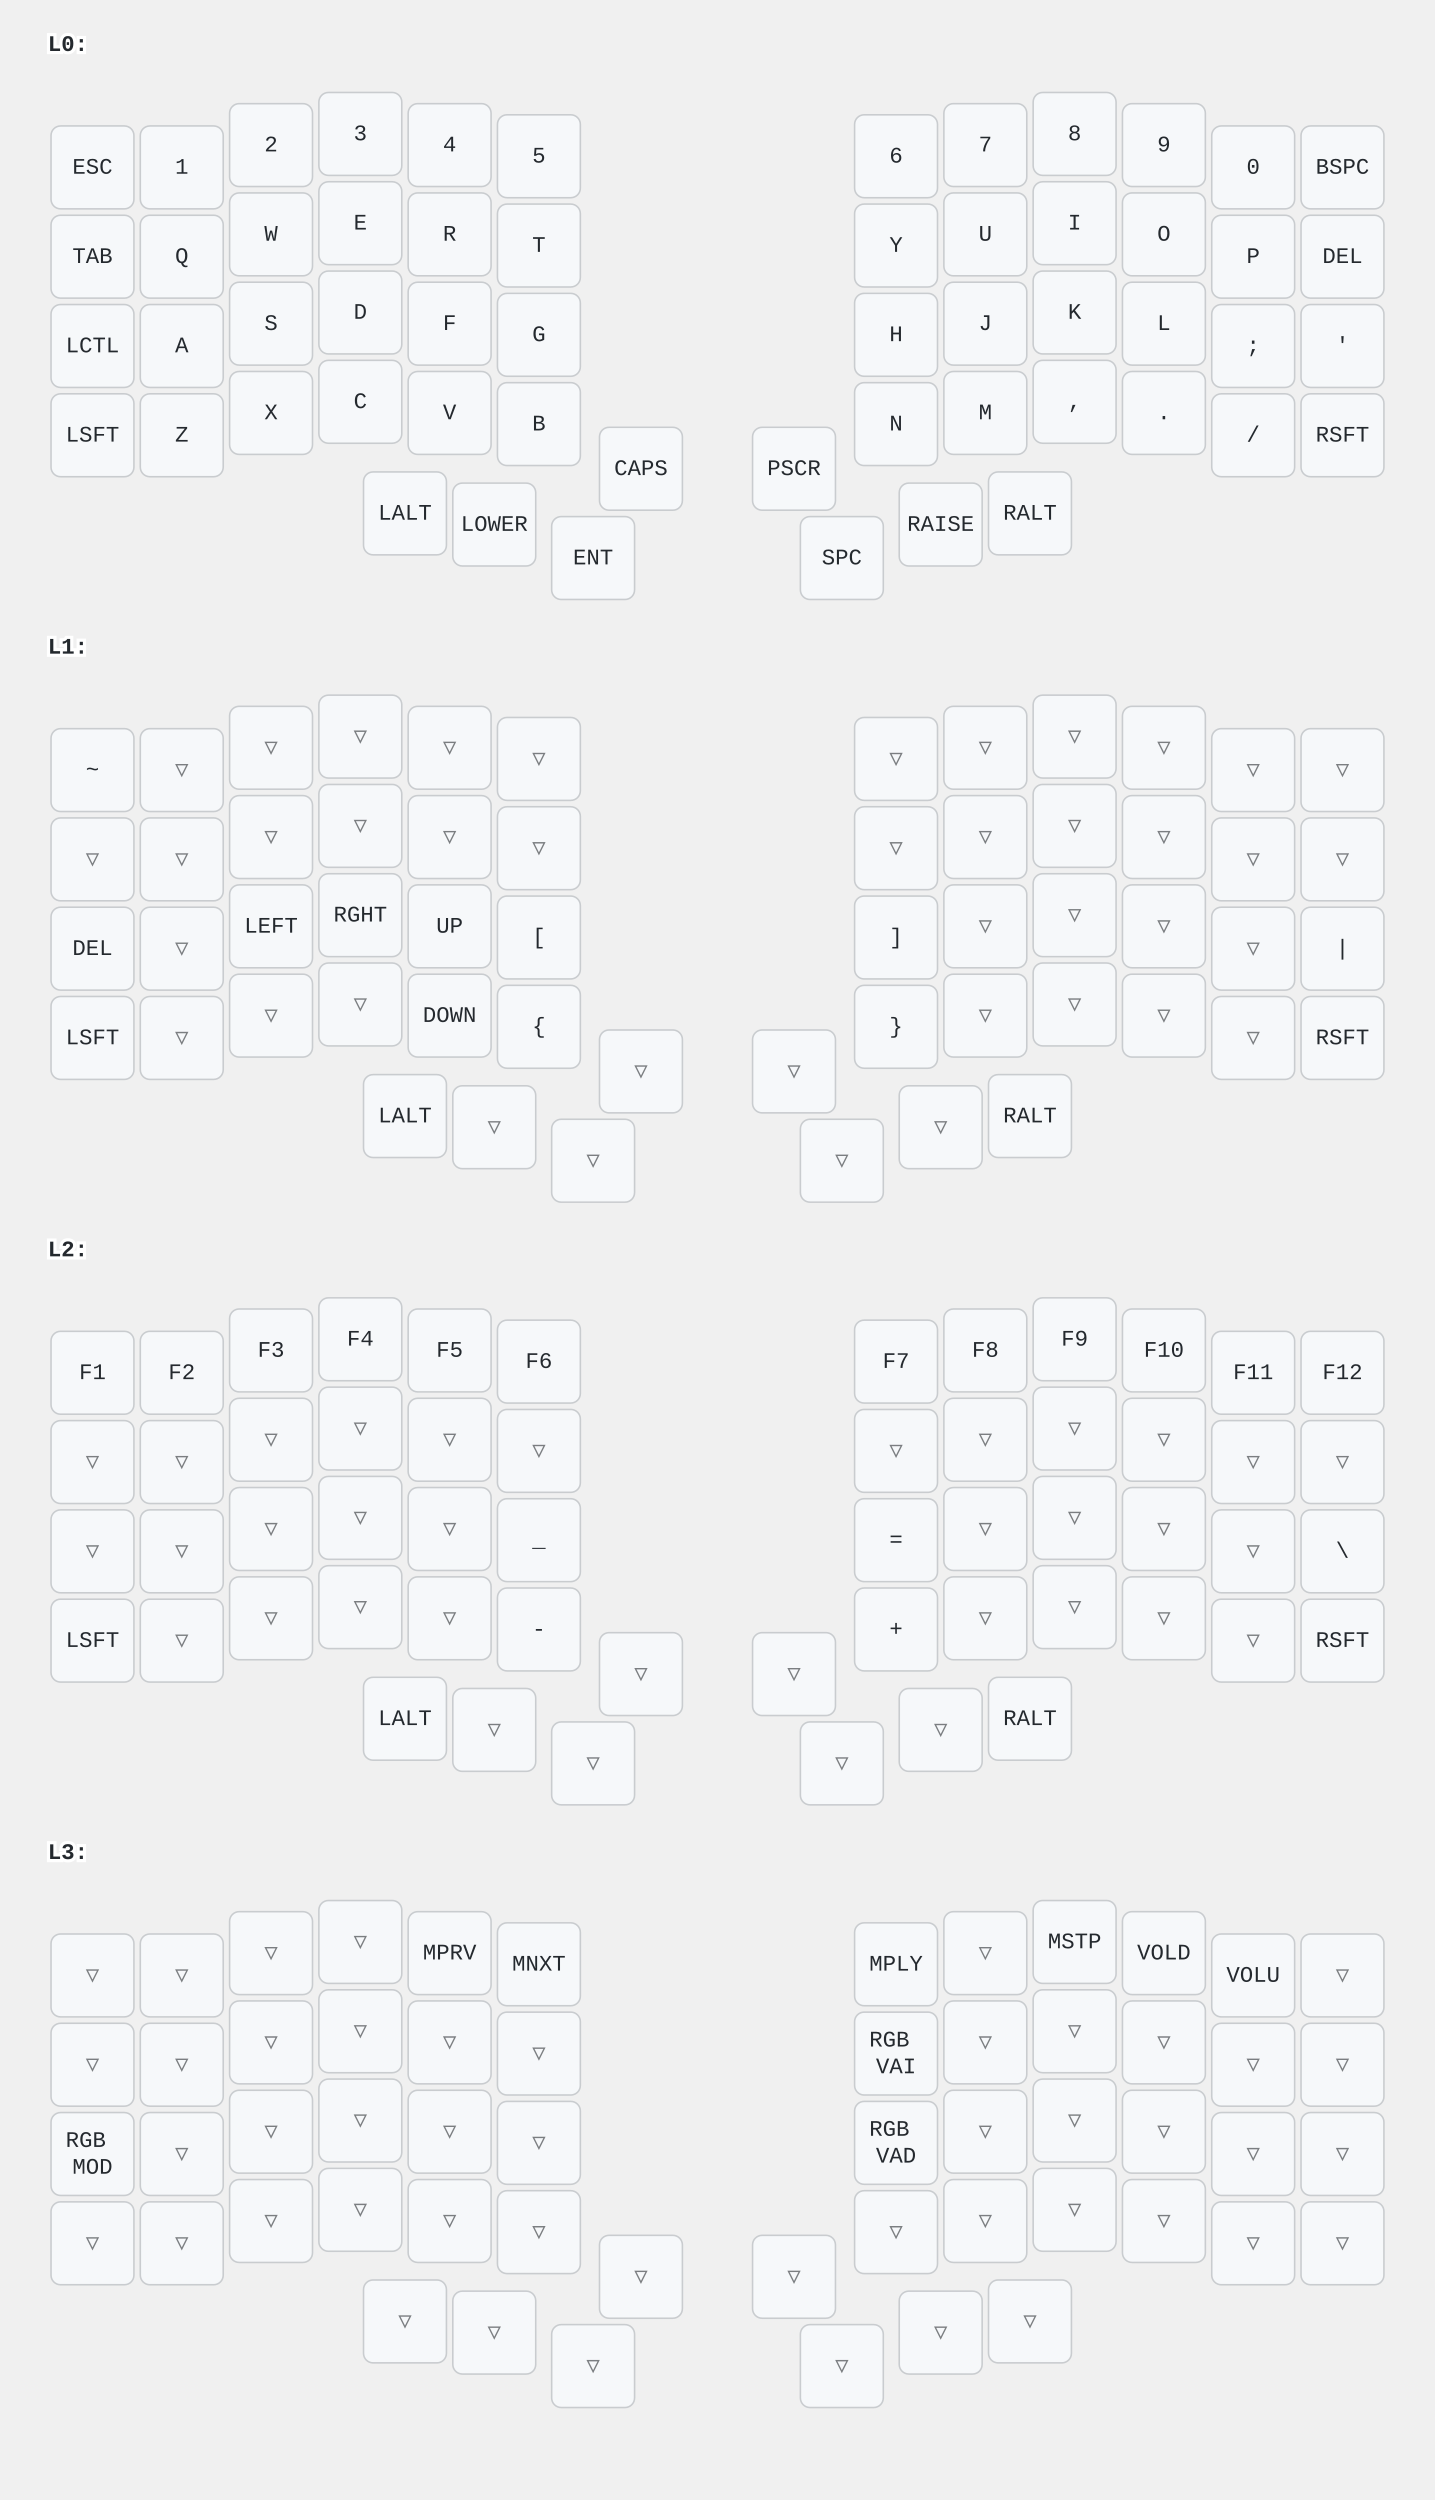
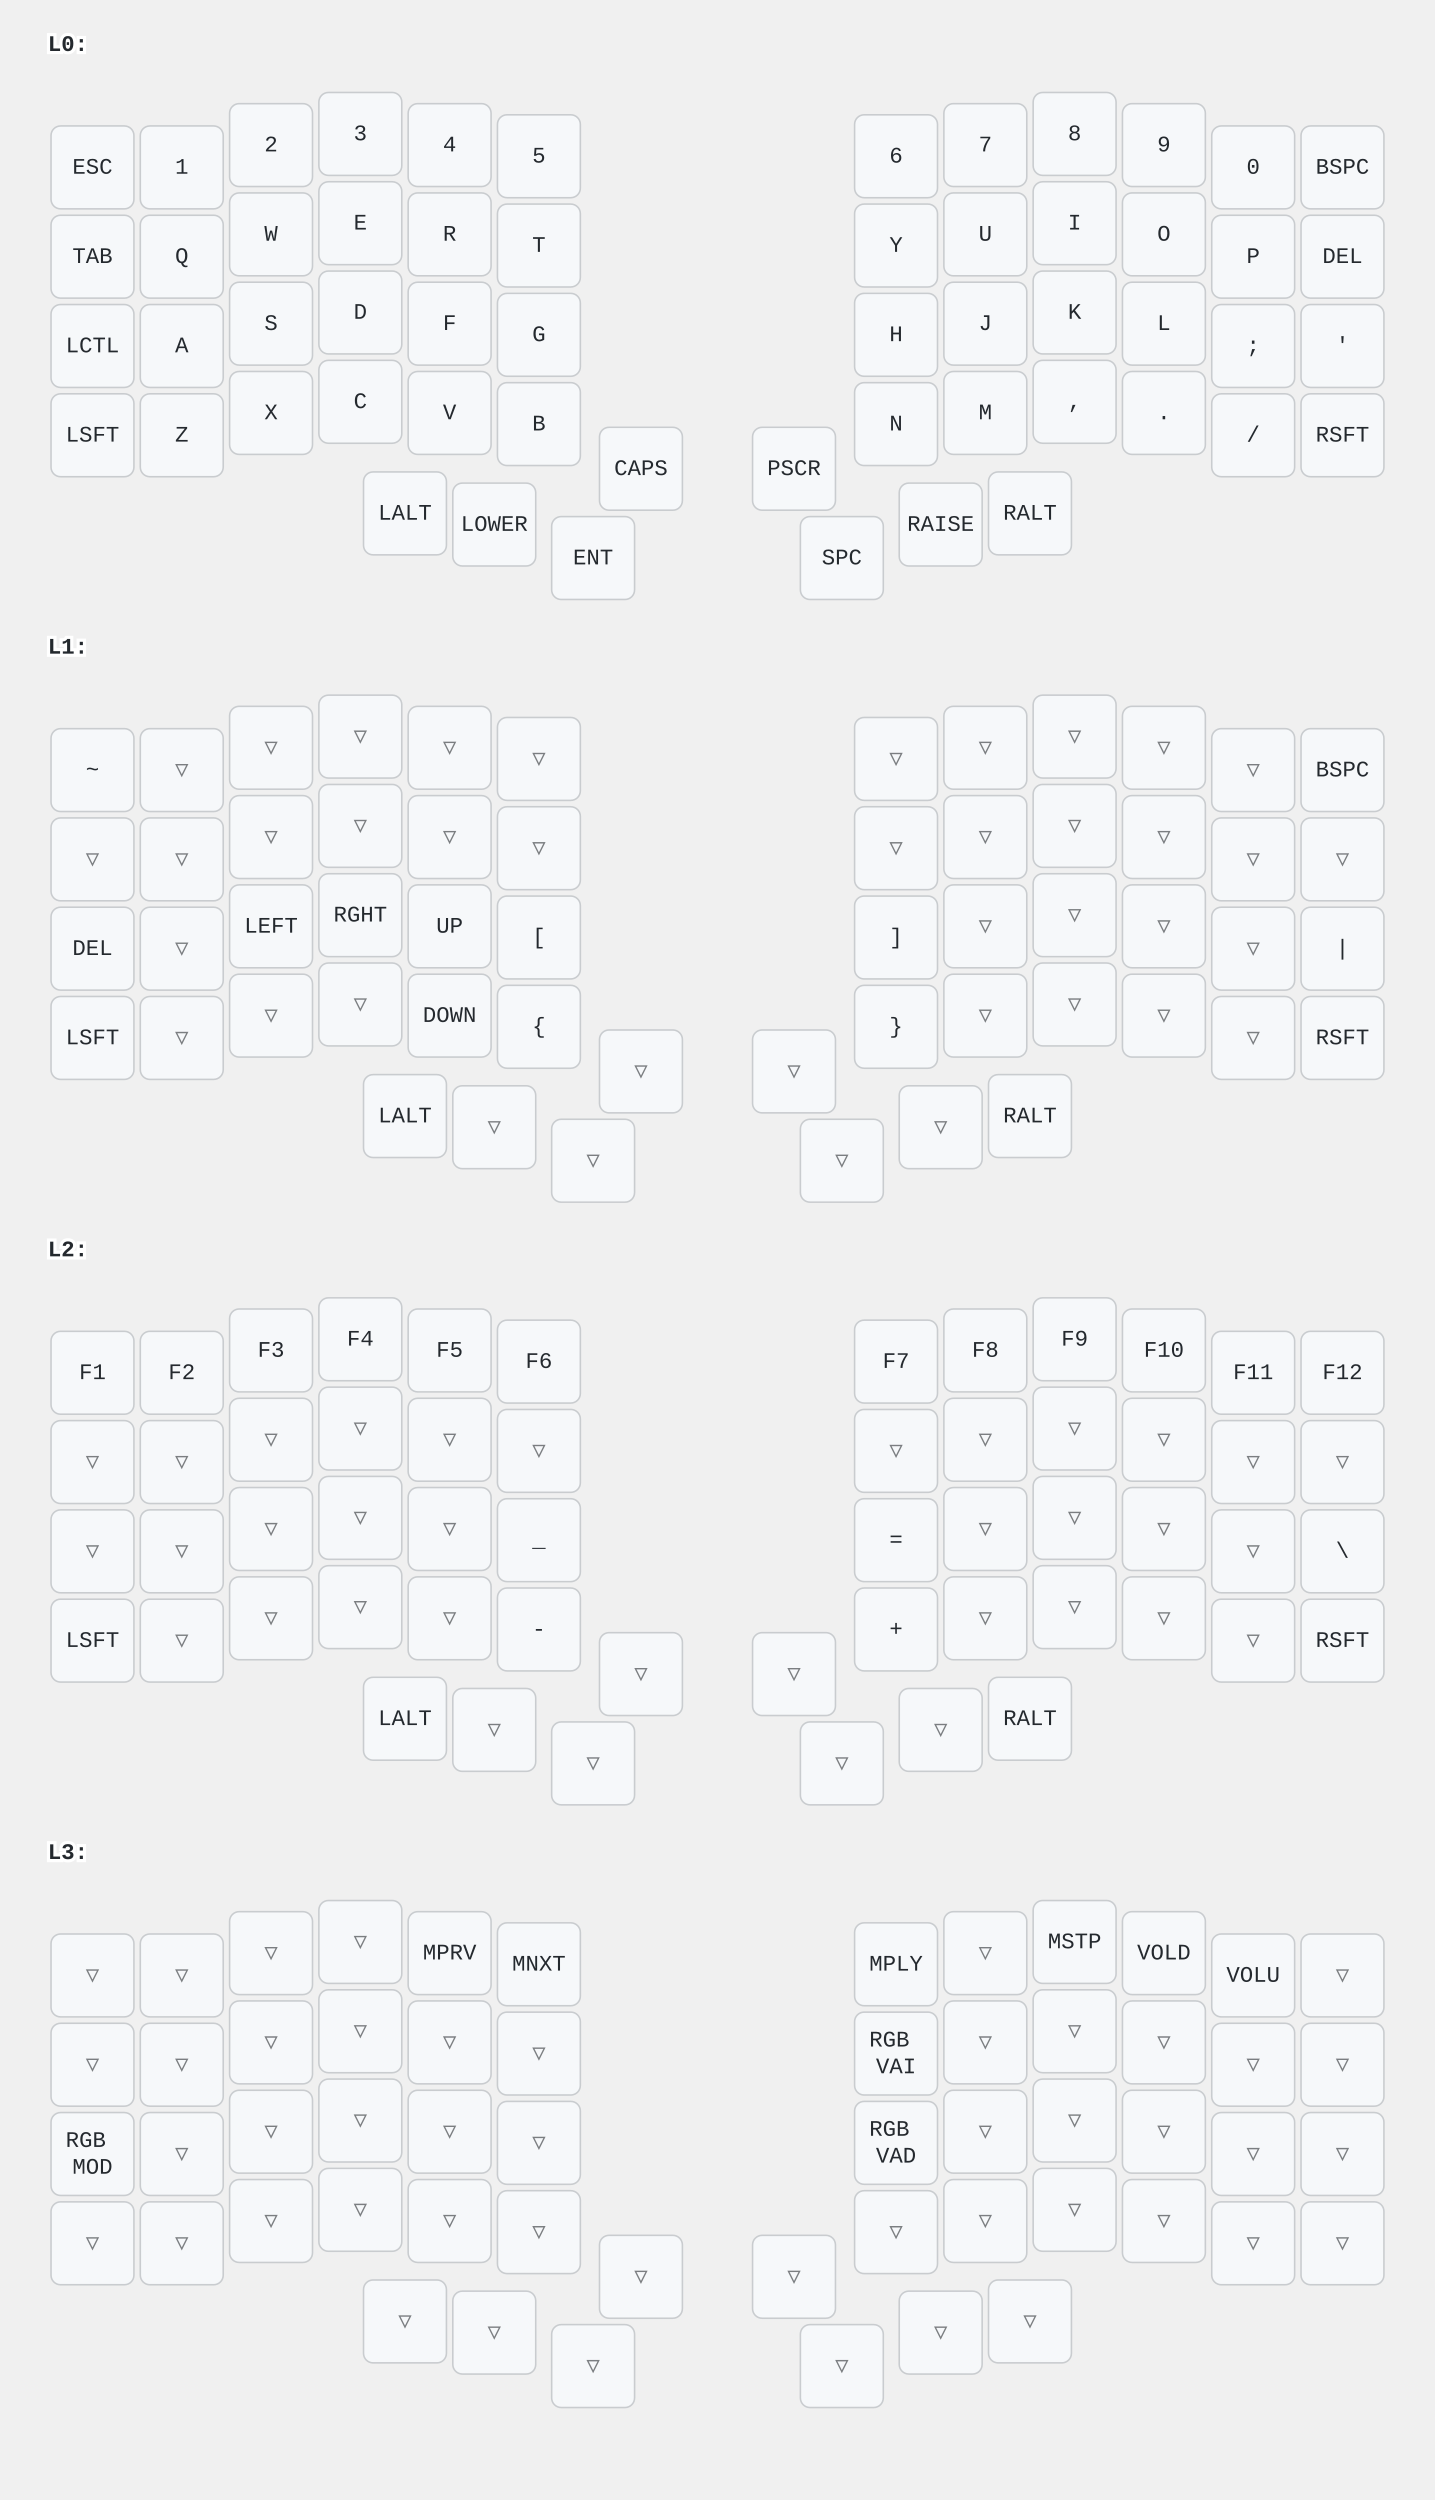
<svg xmlns="http://www.w3.org/2000/svg" width="900" height="1568" viewBox="0 0 900 1568" class="keymap">
  <style>/* inherit to force styles through use tags */
svg path {
    fill: inherit;
}

/* font and background color specifications */
svg.keymap {
    font-family: SFMono-Regular,Consolas,Liberation Mono,Menlo,monospace;
    font-size: 14px;
    font-kerning: normal;
    text-rendering: optimizeLegibility;
    fill: #24292e;
}

/* default key styling */
rect.key {
    fill: #f6f8fa;
}

rect.key, rect.combo {
    stroke: #c9cccf;
    stroke-width: 1;
}

/* default key side styling, only used is draw_key_sides is set */
rect.side {
    filter: brightness(90%);
}

/* color accent for combo boxes */
rect.combo, rect.combo-separate {
    fill: #cdf;
}

/* color accent for held keys */
rect.held, rect.combo.held {
    fill: #fdd;
}

/* color accent for ghost (optional) keys */
rect.ghost, rect.combo.ghost {
    stroke-dasharray: 4, 4;
    stroke-width: 2;
}

text {
    text-anchor: middle;
    dominant-baseline: middle;
}

/* styling for layer labels */
text.label {
    font-weight: bold;
    text-anchor: start;
    stroke: white;
    stroke-width: 4;
    paint-order: stroke;
}

/* styling for optional footer */
text.footer {
    text-anchor: end;
    dominant-baseline: auto;
    stroke: white;
    stroke-width: 4;
    paint-order: stroke;
}

/* styling for combo tap, and key non-tap label text */
text.combo, text.hold, text.shifted, text.left, text.right {
    font-size: 11px;
}

text.hold {
    text-anchor: middle;
    dominant-baseline: auto;
}

text.shifted {
    text-anchor: middle;
    dominant-baseline: hanging;
}

text.left {
    text-anchor: start;
}

text.right {
    text-anchor: end;
}

text.layer-activator {
    text-decoration: underline;
}

/* styling for hold/shifted label text in combo box */
text.combo.hold, text.combo.shifted, text.combo.left, text.combo.right {
    font-size: 8px;
}

/* lighter symbol for transparent keys */
text.trans {
    fill: #7b7e81;
}

/* styling for combo dendrons */
path.combo {
    stroke-width: 1;
    stroke: gray;
    fill: none;
}

/* Start Tabler Icons Cleanup */
/* cannot use height/width with glyphs */
.icon-tabler &gt; path {
    fill: inherit;
    stroke: inherit;
    stroke-width: 2;
}
/* hide tabler's default box */
.icon-tabler &gt; path[stroke="none"][fill="none"] {
    visibility: hidden;
}
/* End Tabler Icons Cleanup */
</style>
  <g transform="translate(30, 0)" class="layer-L0">
    <text x="0" y="28" class="label" id="L0">L0:</text>
    <g transform="translate(0, 56)">
      <g transform="translate(28, 49)" class="key keypos-0">
        <rect rx="6" ry="6" x="-26" y="-26" width="52" height="52" class="key" />
        <text x="0" y="0" class="key tap">ESC</text>
      </g>
      <g transform="translate(84, 49)" class="key keypos-1">
        <rect rx="6" ry="6" x="-26" y="-26" width="52" height="52" class="key" />
        <text x="0" y="0" class="key tap">1</text>
      </g>
      <g transform="translate(140, 35)" class="key keypos-2">
        <rect rx="6" ry="6" x="-26" y="-26" width="52" height="52" class="key" />
        <text x="0" y="0" class="key tap">2</text>
      </g>
      <g transform="translate(196, 28)" class="key keypos-3">
        <rect rx="6" ry="6" x="-26" y="-26" width="52" height="52" class="key" />
        <text x="0" y="0" class="key tap">3</text>
      </g>
      <g transform="translate(252, 35)" class="key keypos-4">
        <rect rx="6" ry="6" x="-26" y="-26" width="52" height="52" class="key" />
        <text x="0" y="0" class="key tap">4</text>
      </g>
      <g transform="translate(308, 42)" class="key keypos-5">
        <rect rx="6" ry="6" x="-26" y="-26" width="52" height="52" class="key" />
        <text x="0" y="0" class="key tap">5</text>
      </g>
      <g transform="translate(532, 42)" class="key keypos-6">
        <rect rx="6" ry="6" x="-26" y="-26" width="52" height="52" class="key" />
        <text x="0" y="0" class="key tap">6</text>
      </g>
      <g transform="translate(588, 35)" class="key keypos-7">
        <rect rx="6" ry="6" x="-26" y="-26" width="52" height="52" class="key" />
        <text x="0" y="0" class="key tap">7</text>
      </g>
      <g transform="translate(644, 28)" class="key keypos-8">
        <rect rx="6" ry="6" x="-26" y="-26" width="52" height="52" class="key" />
        <text x="0" y="0" class="key tap">8</text>
      </g>
      <g transform="translate(700, 35)" class="key keypos-9">
        <rect rx="6" ry="6" x="-26" y="-26" width="52" height="52" class="key" />
        <text x="0" y="0" class="key tap">9</text>
      </g>
      <g transform="translate(756, 49)" class="key keypos-10">
        <rect rx="6" ry="6" x="-26" y="-26" width="52" height="52" class="key" />
        <text x="0" y="0" class="key tap">0</text>
      </g>
      <g transform="translate(812, 49)" class="key keypos-11">
        <rect rx="6" ry="6" x="-26" y="-26" width="52" height="52" class="key" />
        <text x="0" y="0" class="key tap">BSPC</text>
      </g>
      <g transform="translate(28, 105)" class="key keypos-12">
        <rect rx="6" ry="6" x="-26" y="-26" width="52" height="52" class="key" />
        <text x="0" y="0" class="key tap">TAB</text>
      </g>
      <g transform="translate(84, 105)" class="key keypos-13">
        <rect rx="6" ry="6" x="-26" y="-26" width="52" height="52" class="key" />
        <text x="0" y="0" class="key tap">Q</text>
      </g>
      <g transform="translate(140, 91)" class="key keypos-14">
        <rect rx="6" ry="6" x="-26" y="-26" width="52" height="52" class="key" />
        <text x="0" y="0" class="key tap">W</text>
      </g>
      <g transform="translate(196, 84)" class="key keypos-15">
        <rect rx="6" ry="6" x="-26" y="-26" width="52" height="52" class="key" />
        <text x="0" y="0" class="key tap">E</text>
      </g>
      <g transform="translate(252, 91)" class="key keypos-16">
        <rect rx="6" ry="6" x="-26" y="-26" width="52" height="52" class="key" />
        <text x="0" y="0" class="key tap">R</text>
      </g>
      <g transform="translate(308, 98)" class="key keypos-17">
        <rect rx="6" ry="6" x="-26" y="-26" width="52" height="52" class="key" />
        <text x="0" y="0" class="key tap">T</text>
      </g>
      <g transform="translate(532, 98)" class="key keypos-18">
        <rect rx="6" ry="6" x="-26" y="-26" width="52" height="52" class="key" />
        <text x="0" y="0" class="key tap">Y</text>
      </g>
      <g transform="translate(588, 91)" class="key keypos-19">
        <rect rx="6" ry="6" x="-26" y="-26" width="52" height="52" class="key" />
        <text x="0" y="0" class="key tap">U</text>
      </g>
      <g transform="translate(644, 84)" class="key keypos-20">
        <rect rx="6" ry="6" x="-26" y="-26" width="52" height="52" class="key" />
        <text x="0" y="0" class="key tap">I</text>
      </g>
      <g transform="translate(700, 91)" class="key keypos-21">
        <rect rx="6" ry="6" x="-26" y="-26" width="52" height="52" class="key" />
        <text x="0" y="0" class="key tap">O</text>
      </g>
      <g transform="translate(756, 105)" class="key keypos-22">
        <rect rx="6" ry="6" x="-26" y="-26" width="52" height="52" class="key" />
        <text x="0" y="0" class="key tap">P</text>
      </g>
      <g transform="translate(812, 105)" class="key keypos-23">
        <rect rx="6" ry="6" x="-26" y="-26" width="52" height="52" class="key" />
        <text x="0" y="0" class="key tap">DEL</text>
      </g>
      <g transform="translate(28, 161)" class="key keypos-24">
        <rect rx="6" ry="6" x="-26" y="-26" width="52" height="52" class="key" />
        <text x="0" y="0" class="key tap">LCTL</text>
      </g>
      <g transform="translate(84, 161)" class="key keypos-25">
        <rect rx="6" ry="6" x="-26" y="-26" width="52" height="52" class="key" />
        <text x="0" y="0" class="key tap">A</text>
      </g>
      <g transform="translate(140, 147)" class="key keypos-26">
        <rect rx="6" ry="6" x="-26" y="-26" width="52" height="52" class="key" />
        <text x="0" y="0" class="key tap">S</text>
      </g>
      <g transform="translate(196, 140)" class="key keypos-27">
        <rect rx="6" ry="6" x="-26" y="-26" width="52" height="52" class="key" />
        <text x="0" y="0" class="key tap">D</text>
      </g>
      <g transform="translate(252, 147)" class="key keypos-28">
        <rect rx="6" ry="6" x="-26" y="-26" width="52" height="52" class="key" />
        <text x="0" y="0" class="key tap">F</text>
      </g>
      <g transform="translate(308, 154)" class="key keypos-29">
        <rect rx="6" ry="6" x="-26" y="-26" width="52" height="52" class="key" />
        <text x="0" y="0" class="key tap">G</text>
      </g>
      <g transform="translate(532, 154)" class="key keypos-30">
        <rect rx="6" ry="6" x="-26" y="-26" width="52" height="52" class="key" />
        <text x="0" y="0" class="key tap">H</text>
      </g>
      <g transform="translate(588, 147)" class="key keypos-31">
        <rect rx="6" ry="6" x="-26" y="-26" width="52" height="52" class="key" />
        <text x="0" y="0" class="key tap">J</text>
      </g>
      <g transform="translate(644, 140)" class="key keypos-32">
        <rect rx="6" ry="6" x="-26" y="-26" width="52" height="52" class="key" />
        <text x="0" y="0" class="key tap">K</text>
      </g>
      <g transform="translate(700, 147)" class="key keypos-33">
        <rect rx="6" ry="6" x="-26" y="-26" width="52" height="52" class="key" />
        <text x="0" y="0" class="key tap">L</text>
      </g>
      <g transform="translate(756, 161)" class="key keypos-34">
        <rect rx="6" ry="6" x="-26" y="-26" width="52" height="52" class="key" />
        <text x="0" y="0" class="key tap">;</text>
      </g>
      <g transform="translate(812, 161)" class="key keypos-35">
        <rect rx="6" ry="6" x="-26" y="-26" width="52" height="52" class="key" />
        <text x="0" y="0" class="key tap">'</text>
      </g>
      <g transform="translate(28, 217)" class="key keypos-36">
        <rect rx="6" ry="6" x="-26" y="-26" width="52" height="52" class="key" />
        <text x="0" y="0" class="key tap">LSFT</text>
      </g>
      <g transform="translate(84, 217)" class="key keypos-37">
        <rect rx="6" ry="6" x="-26" y="-26" width="52" height="52" class="key" />
        <text x="0" y="0" class="key tap">Z</text>
      </g>
      <g transform="translate(140, 203)" class="key keypos-38">
        <rect rx="6" ry="6" x="-26" y="-26" width="52" height="52" class="key" />
        <text x="0" y="0" class="key tap">X</text>
      </g>
      <g transform="translate(196, 196)" class="key keypos-39">
        <rect rx="6" ry="6" x="-26" y="-26" width="52" height="52" class="key" />
        <text x="0" y="0" class="key tap">C</text>
      </g>
      <g transform="translate(252, 203)" class="key keypos-40">
        <rect rx="6" ry="6" x="-26" y="-26" width="52" height="52" class="key" />
        <text x="0" y="0" class="key tap">V</text>
      </g>
      <g transform="translate(308, 210)" class="key keypos-41">
        <rect rx="6" ry="6" x="-26" y="-26" width="52" height="52" class="key" />
        <text x="0" y="0" class="key tap">B</text>
      </g>
      <g transform="translate(372, 238)" class="key keypos-42">
        <rect rx="6" ry="6" x="-26" y="-26" width="52" height="52" class="key" />
        <text x="0" y="0" class="key tap">CAPS</text>
      </g>
      <g transform="translate(468, 238)" class="key keypos-43">
        <rect rx="6" ry="6" x="-26" y="-26" width="52" height="52" class="key" />
        <text x="0" y="0" class="key tap">PSCR</text>
      </g>
      <g transform="translate(532, 210)" class="key keypos-44">
        <rect rx="6" ry="6" x="-26" y="-26" width="52" height="52" class="key" />
        <text x="0" y="0" class="key tap">N</text>
      </g>
      <g transform="translate(588, 203)" class="key keypos-45">
        <rect rx="6" ry="6" x="-26" y="-26" width="52" height="52" class="key" />
        <text x="0" y="0" class="key tap">M</text>
      </g>
      <g transform="translate(644, 196)" class="key keypos-46">
        <rect rx="6" ry="6" x="-26" y="-26" width="52" height="52" class="key" />
        <text x="0" y="0" class="key tap">,</text>
      </g>
      <g transform="translate(700, 203)" class="key keypos-47">
        <rect rx="6" ry="6" x="-26" y="-26" width="52" height="52" class="key" />
        <text x="0" y="0" class="key tap">.</text>
      </g>
      <g transform="translate(756, 217)" class="key keypos-48">
        <rect rx="6" ry="6" x="-26" y="-26" width="52" height="52" class="key" />
        <text x="0" y="0" class="key tap">/</text>
      </g>
      <g transform="translate(812, 217)" class="key keypos-49">
        <rect rx="6" ry="6" x="-26" y="-26" width="52" height="52" class="key" />
        <text x="0" y="0" class="key tap">RSFT</text>
      </g>
      <g transform="translate(224, 266)" class="key keypos-50">
        <rect rx="6" ry="6" x="-26" y="-26" width="52" height="52" class="key" />
        <text x="0" y="0" class="key tap">LALT</text>
      </g>
      <g transform="translate(280, 273)" class="key keypos-51">
        <rect rx="6" ry="6" x="-26" y="-26" width="52" height="52" class="key" />
        <text x="0" y="0" class="key tap">LOWER</text>
      </g>
      <g transform="translate(342, 294)" class="key keypos-52">
        <rect rx="6" ry="6" x="-26" y="-26" width="52" height="52" class="key" />
        <text x="0" y="0" class="key tap">ENT</text>
      </g>
      <g transform="translate(498, 294)" class="key keypos-53">
        <rect rx="6" ry="6" x="-26" y="-26" width="52" height="52" class="key" />
        <text x="0" y="0" class="key tap">SPC</text>
      </g>
      <g transform="translate(560, 273)" class="key keypos-54">
        <rect rx="6" ry="6" x="-26" y="-26" width="52" height="52" class="key" />
        <text x="0" y="0" class="key tap">RAISE</text>
      </g>
      <g transform="translate(616, 266)" class="key keypos-55">
        <rect rx="6" ry="6" x="-26" y="-26" width="52" height="52" class="key" />
        <text x="0" y="0" class="key tap">RALT</text>
      </g>
    </g>
  </g>
  <g transform="translate(30, 378)" class="layer-L1">
    <text x="0" y="28" class="label" id="L1">L1:</text>
    <g transform="translate(0, 56)">
      <g transform="translate(28, 49)" class="key keypos-0">
        <rect rx="6" ry="6" x="-26" y="-26" width="52" height="52" class="key" />
        <text x="0" y="0" class="key tap">~</text>
      </g>
      <g transform="translate(84, 49)" class="key trans keypos-1">
        <rect rx="6" ry="6" x="-26" y="-26" width="52" height="52" class="key trans" />
        <text x="0" y="0" class="key trans tap">▽</text>
      </g>
      <g transform="translate(140, 35)" class="key trans keypos-2">
        <rect rx="6" ry="6" x="-26" y="-26" width="52" height="52" class="key trans" />
        <text x="0" y="0" class="key trans tap">▽</text>
      </g>
      <g transform="translate(196, 28)" class="key trans keypos-3">
        <rect rx="6" ry="6" x="-26" y="-26" width="52" height="52" class="key trans" />
        <text x="0" y="0" class="key trans tap">▽</text>
      </g>
      <g transform="translate(252, 35)" class="key trans keypos-4">
        <rect rx="6" ry="6" x="-26" y="-26" width="52" height="52" class="key trans" />
        <text x="0" y="0" class="key trans tap">▽</text>
      </g>
      <g transform="translate(308, 42)" class="key trans keypos-5">
        <rect rx="6" ry="6" x="-26" y="-26" width="52" height="52" class="key trans" />
        <text x="0" y="0" class="key trans tap">▽</text>
      </g>
      <g transform="translate(532, 42)" class="key trans keypos-6">
        <rect rx="6" ry="6" x="-26" y="-26" width="52" height="52" class="key trans" />
        <text x="0" y="0" class="key trans tap">▽</text>
      </g>
      <g transform="translate(588, 35)" class="key trans keypos-7">
        <rect rx="6" ry="6" x="-26" y="-26" width="52" height="52" class="key trans" />
        <text x="0" y="0" class="key trans tap">▽</text>
      </g>
      <g transform="translate(644, 28)" class="key trans keypos-8">
        <rect rx="6" ry="6" x="-26" y="-26" width="52" height="52" class="key trans" />
        <text x="0" y="0" class="key trans tap">▽</text>
      </g>
      <g transform="translate(700, 35)" class="key trans keypos-9">
        <rect rx="6" ry="6" x="-26" y="-26" width="52" height="52" class="key trans" />
        <text x="0" y="0" class="key trans tap">▽</text>
      </g>
      <g transform="translate(756, 49)" class="key trans keypos-10">
        <rect rx="6" ry="6" x="-26" y="-26" width="52" height="52" class="key trans" />
        <text x="0" y="0" class="key trans tap">▽</text>
      </g>
-       <g transform="translate(812, 49)" class="key trans keypos-11">
-         <rect rx="6" ry="6" x="-26" y="-26" width="52" height="52" class="key trans" />
-         <text x="0" y="0" class="key trans tap">▽</text>
+       <g transform="translate(812, 49)" class="key keypos-11">
+         <rect rx="6" ry="6" x="-26" y="-26" width="52" height="52" class="key" />
+         <text x="0" y="0" class="key tap">BSPC</text>
      </g>
      <g transform="translate(28, 105)" class="key trans keypos-12">
        <rect rx="6" ry="6" x="-26" y="-26" width="52" height="52" class="key trans" />
        <text x="0" y="0" class="key trans tap">▽</text>
      </g>
      <g transform="translate(84, 105)" class="key trans keypos-13">
        <rect rx="6" ry="6" x="-26" y="-26" width="52" height="52" class="key trans" />
        <text x="0" y="0" class="key trans tap">▽</text>
      </g>
      <g transform="translate(140, 91)" class="key trans keypos-14">
        <rect rx="6" ry="6" x="-26" y="-26" width="52" height="52" class="key trans" />
        <text x="0" y="0" class="key trans tap">▽</text>
      </g>
      <g transform="translate(196, 84)" class="key trans keypos-15">
        <rect rx="6" ry="6" x="-26" y="-26" width="52" height="52" class="key trans" />
        <text x="0" y="0" class="key trans tap">▽</text>
      </g>
      <g transform="translate(252, 91)" class="key trans keypos-16">
        <rect rx="6" ry="6" x="-26" y="-26" width="52" height="52" class="key trans" />
        <text x="0" y="0" class="key trans tap">▽</text>
      </g>
      <g transform="translate(308, 98)" class="key trans keypos-17">
        <rect rx="6" ry="6" x="-26" y="-26" width="52" height="52" class="key trans" />
        <text x="0" y="0" class="key trans tap">▽</text>
      </g>
      <g transform="translate(532, 98)" class="key trans keypos-18">
        <rect rx="6" ry="6" x="-26" y="-26" width="52" height="52" class="key trans" />
        <text x="0" y="0" class="key trans tap">▽</text>
      </g>
      <g transform="translate(588, 91)" class="key trans keypos-19">
        <rect rx="6" ry="6" x="-26" y="-26" width="52" height="52" class="key trans" />
        <text x="0" y="0" class="key trans tap">▽</text>
      </g>
      <g transform="translate(644, 84)" class="key trans keypos-20">
        <rect rx="6" ry="6" x="-26" y="-26" width="52" height="52" class="key trans" />
        <text x="0" y="0" class="key trans tap">▽</text>
      </g>
      <g transform="translate(700, 91)" class="key trans keypos-21">
        <rect rx="6" ry="6" x="-26" y="-26" width="52" height="52" class="key trans" />
        <text x="0" y="0" class="key trans tap">▽</text>
      </g>
      <g transform="translate(756, 105)" class="key trans keypos-22">
        <rect rx="6" ry="6" x="-26" y="-26" width="52" height="52" class="key trans" />
        <text x="0" y="0" class="key trans tap">▽</text>
      </g>
      <g transform="translate(812, 105)" class="key trans keypos-23">
        <rect rx="6" ry="6" x="-26" y="-26" width="52" height="52" class="key trans" />
        <text x="0" y="0" class="key trans tap">▽</text>
      </g>
      <g transform="translate(28, 161)" class="key keypos-24">
        <rect rx="6" ry="6" x="-26" y="-26" width="52" height="52" class="key" />
        <text x="0" y="0" class="key tap">DEL</text>
      </g>
      <g transform="translate(84, 161)" class="key trans keypos-25">
        <rect rx="6" ry="6" x="-26" y="-26" width="52" height="52" class="key trans" />
        <text x="0" y="0" class="key trans tap">▽</text>
      </g>
      <g transform="translate(140, 147)" class="key keypos-26">
        <rect rx="6" ry="6" x="-26" y="-26" width="52" height="52" class="key" />
        <text x="0" y="0" class="key tap">LEFT</text>
      </g>
      <g transform="translate(196, 140)" class="key keypos-27">
        <rect rx="6" ry="6" x="-26" y="-26" width="52" height="52" class="key" />
        <text x="0" y="0" class="key tap">RGHT</text>
      </g>
      <g transform="translate(252, 147)" class="key keypos-28">
        <rect rx="6" ry="6" x="-26" y="-26" width="52" height="52" class="key" />
        <text x="0" y="0" class="key tap">UP</text>
      </g>
      <g transform="translate(308, 154)" class="key keypos-29">
        <rect rx="6" ry="6" x="-26" y="-26" width="52" height="52" class="key" />
        <text x="0" y="0" class="key tap">[</text>
      </g>
      <g transform="translate(532, 154)" class="key keypos-30">
        <rect rx="6" ry="6" x="-26" y="-26" width="52" height="52" class="key" />
        <text x="0" y="0" class="key tap">]</text>
      </g>
      <g transform="translate(588, 147)" class="key trans keypos-31">
        <rect rx="6" ry="6" x="-26" y="-26" width="52" height="52" class="key trans" />
        <text x="0" y="0" class="key trans tap">▽</text>
      </g>
      <g transform="translate(644, 140)" class="key trans keypos-32">
        <rect rx="6" ry="6" x="-26" y="-26" width="52" height="52" class="key trans" />
        <text x="0" y="0" class="key trans tap">▽</text>
      </g>
      <g transform="translate(700, 147)" class="key trans keypos-33">
        <rect rx="6" ry="6" x="-26" y="-26" width="52" height="52" class="key trans" />
        <text x="0" y="0" class="key trans tap">▽</text>
      </g>
      <g transform="translate(756, 161)" class="key trans keypos-34">
        <rect rx="6" ry="6" x="-26" y="-26" width="52" height="52" class="key trans" />
        <text x="0" y="0" class="key trans tap">▽</text>
      </g>
      <g transform="translate(812, 161)" class="key keypos-35">
        <rect rx="6" ry="6" x="-26" y="-26" width="52" height="52" class="key" />
        <text x="0" y="0" class="key tap">|</text>
      </g>
      <g transform="translate(28, 217)" class="key keypos-36">
        <rect rx="6" ry="6" x="-26" y="-26" width="52" height="52" class="key" />
        <text x="0" y="0" class="key tap">LSFT</text>
      </g>
      <g transform="translate(84, 217)" class="key trans keypos-37">
        <rect rx="6" ry="6" x="-26" y="-26" width="52" height="52" class="key trans" />
        <text x="0" y="0" class="key trans tap">▽</text>
      </g>
      <g transform="translate(140, 203)" class="key trans keypos-38">
        <rect rx="6" ry="6" x="-26" y="-26" width="52" height="52" class="key trans" />
        <text x="0" y="0" class="key trans tap">▽</text>
      </g>
      <g transform="translate(196, 196)" class="key trans keypos-39">
        <rect rx="6" ry="6" x="-26" y="-26" width="52" height="52" class="key trans" />
        <text x="0" y="0" class="key trans tap">▽</text>
      </g>
      <g transform="translate(252, 203)" class="key keypos-40">
        <rect rx="6" ry="6" x="-26" y="-26" width="52" height="52" class="key" />
        <text x="0" y="0" class="key tap">DOWN</text>
      </g>
      <g transform="translate(308, 210)" class="key keypos-41">
        <rect rx="6" ry="6" x="-26" y="-26" width="52" height="52" class="key" />
        <text x="0" y="0" class="key tap">{</text>
      </g>
      <g transform="translate(372, 238)" class="key trans keypos-42">
        <rect rx="6" ry="6" x="-26" y="-26" width="52" height="52" class="key trans" />
        <text x="0" y="0" class="key trans tap">▽</text>
      </g>
      <g transform="translate(468, 238)" class="key trans keypos-43">
        <rect rx="6" ry="6" x="-26" y="-26" width="52" height="52" class="key trans" />
        <text x="0" y="0" class="key trans tap">▽</text>
      </g>
      <g transform="translate(532, 210)" class="key keypos-44">
        <rect rx="6" ry="6" x="-26" y="-26" width="52" height="52" class="key" />
        <text x="0" y="0" class="key tap">}</text>
      </g>
      <g transform="translate(588, 203)" class="key trans keypos-45">
        <rect rx="6" ry="6" x="-26" y="-26" width="52" height="52" class="key trans" />
        <text x="0" y="0" class="key trans tap">▽</text>
      </g>
      <g transform="translate(644, 196)" class="key trans keypos-46">
        <rect rx="6" ry="6" x="-26" y="-26" width="52" height="52" class="key trans" />
        <text x="0" y="0" class="key trans tap">▽</text>
      </g>
      <g transform="translate(700, 203)" class="key trans keypos-47">
        <rect rx="6" ry="6" x="-26" y="-26" width="52" height="52" class="key trans" />
        <text x="0" y="0" class="key trans tap">▽</text>
      </g>
      <g transform="translate(756, 217)" class="key trans keypos-48">
        <rect rx="6" ry="6" x="-26" y="-26" width="52" height="52" class="key trans" />
        <text x="0" y="0" class="key trans tap">▽</text>
      </g>
      <g transform="translate(812, 217)" class="key keypos-49">
        <rect rx="6" ry="6" x="-26" y="-26" width="52" height="52" class="key" />
        <text x="0" y="0" class="key tap">RSFT</text>
      </g>
      <g transform="translate(224, 266)" class="key keypos-50">
        <rect rx="6" ry="6" x="-26" y="-26" width="52" height="52" class="key" />
        <text x="0" y="0" class="key tap">LALT</text>
      </g>
      <g transform="translate(280, 273)" class="key trans keypos-51">
        <rect rx="6" ry="6" x="-26" y="-26" width="52" height="52" class="key trans" />
        <text x="0" y="0" class="key trans tap">▽</text>
      </g>
      <g transform="translate(342, 294)" class="key trans keypos-52">
        <rect rx="6" ry="6" x="-26" y="-26" width="52" height="52" class="key trans" />
        <text x="0" y="0" class="key trans tap">▽</text>
      </g>
      <g transform="translate(498, 294)" class="key trans keypos-53">
        <rect rx="6" ry="6" x="-26" y="-26" width="52" height="52" class="key trans" />
        <text x="0" y="0" class="key trans tap">▽</text>
      </g>
      <g transform="translate(560, 273)" class="key trans keypos-54">
        <rect rx="6" ry="6" x="-26" y="-26" width="52" height="52" class="key trans" />
        <text x="0" y="0" class="key trans tap">▽</text>
      </g>
      <g transform="translate(616, 266)" class="key keypos-55">
        <rect rx="6" ry="6" x="-26" y="-26" width="52" height="52" class="key" />
        <text x="0" y="0" class="key tap">RALT</text>
      </g>
    </g>
  </g>
  <g transform="translate(30, 756)" class="layer-L2">
    <text x="0" y="28" class="label" id="L2">L2:</text>
    <g transform="translate(0, 56)">
      <g transform="translate(28, 49)" class="key keypos-0">
        <rect rx="6" ry="6" x="-26" y="-26" width="52" height="52" class="key" />
        <text x="0" y="0" class="key tap">F1</text>
      </g>
      <g transform="translate(84, 49)" class="key keypos-1">
        <rect rx="6" ry="6" x="-26" y="-26" width="52" height="52" class="key" />
        <text x="0" y="0" class="key tap">F2</text>
      </g>
      <g transform="translate(140, 35)" class="key keypos-2">
        <rect rx="6" ry="6" x="-26" y="-26" width="52" height="52" class="key" />
        <text x="0" y="0" class="key tap">F3</text>
      </g>
      <g transform="translate(196, 28)" class="key keypos-3">
        <rect rx="6" ry="6" x="-26" y="-26" width="52" height="52" class="key" />
        <text x="0" y="0" class="key tap">F4</text>
      </g>
      <g transform="translate(252, 35)" class="key keypos-4">
        <rect rx="6" ry="6" x="-26" y="-26" width="52" height="52" class="key" />
        <text x="0" y="0" class="key tap">F5</text>
      </g>
      <g transform="translate(308, 42)" class="key keypos-5">
        <rect rx="6" ry="6" x="-26" y="-26" width="52" height="52" class="key" />
        <text x="0" y="0" class="key tap">F6</text>
      </g>
      <g transform="translate(532, 42)" class="key keypos-6">
        <rect rx="6" ry="6" x="-26" y="-26" width="52" height="52" class="key" />
        <text x="0" y="0" class="key tap">F7</text>
      </g>
      <g transform="translate(588, 35)" class="key keypos-7">
        <rect rx="6" ry="6" x="-26" y="-26" width="52" height="52" class="key" />
        <text x="0" y="0" class="key tap">F8</text>
      </g>
      <g transform="translate(644, 28)" class="key keypos-8">
        <rect rx="6" ry="6" x="-26" y="-26" width="52" height="52" class="key" />
        <text x="0" y="0" class="key tap">F9</text>
      </g>
      <g transform="translate(700, 35)" class="key keypos-9">
        <rect rx="6" ry="6" x="-26" y="-26" width="52" height="52" class="key" />
        <text x="0" y="0" class="key tap">F10</text>
      </g>
      <g transform="translate(756, 49)" class="key keypos-10">
        <rect rx="6" ry="6" x="-26" y="-26" width="52" height="52" class="key" />
        <text x="0" y="0" class="key tap">F11</text>
      </g>
      <g transform="translate(812, 49)" class="key keypos-11">
        <rect rx="6" ry="6" x="-26" y="-26" width="52" height="52" class="key" />
        <text x="0" y="0" class="key tap">F12</text>
      </g>
      <g transform="translate(28, 105)" class="key trans keypos-12">
        <rect rx="6" ry="6" x="-26" y="-26" width="52" height="52" class="key trans" />
        <text x="0" y="0" class="key trans tap">▽</text>
      </g>
      <g transform="translate(84, 105)" class="key trans keypos-13">
        <rect rx="6" ry="6" x="-26" y="-26" width="52" height="52" class="key trans" />
        <text x="0" y="0" class="key trans tap">▽</text>
      </g>
      <g transform="translate(140, 91)" class="key trans keypos-14">
        <rect rx="6" ry="6" x="-26" y="-26" width="52" height="52" class="key trans" />
        <text x="0" y="0" class="key trans tap">▽</text>
      </g>
      <g transform="translate(196, 84)" class="key trans keypos-15">
        <rect rx="6" ry="6" x="-26" y="-26" width="52" height="52" class="key trans" />
        <text x="0" y="0" class="key trans tap">▽</text>
      </g>
      <g transform="translate(252, 91)" class="key trans keypos-16">
        <rect rx="6" ry="6" x="-26" y="-26" width="52" height="52" class="key trans" />
        <text x="0" y="0" class="key trans tap">▽</text>
      </g>
      <g transform="translate(308, 98)" class="key trans keypos-17">
        <rect rx="6" ry="6" x="-26" y="-26" width="52" height="52" class="key trans" />
        <text x="0" y="0" class="key trans tap">▽</text>
      </g>
      <g transform="translate(532, 98)" class="key trans keypos-18">
        <rect rx="6" ry="6" x="-26" y="-26" width="52" height="52" class="key trans" />
        <text x="0" y="0" class="key trans tap">▽</text>
      </g>
      <g transform="translate(588, 91)" class="key trans keypos-19">
        <rect rx="6" ry="6" x="-26" y="-26" width="52" height="52" class="key trans" />
        <text x="0" y="0" class="key trans tap">▽</text>
      </g>
      <g transform="translate(644, 84)" class="key trans keypos-20">
        <rect rx="6" ry="6" x="-26" y="-26" width="52" height="52" class="key trans" />
        <text x="0" y="0" class="key trans tap">▽</text>
      </g>
      <g transform="translate(700, 91)" class="key trans keypos-21">
        <rect rx="6" ry="6" x="-26" y="-26" width="52" height="52" class="key trans" />
        <text x="0" y="0" class="key trans tap">▽</text>
      </g>
      <g transform="translate(756, 105)" class="key trans keypos-22">
        <rect rx="6" ry="6" x="-26" y="-26" width="52" height="52" class="key trans" />
        <text x="0" y="0" class="key trans tap">▽</text>
      </g>
      <g transform="translate(812, 105)" class="key trans keypos-23">
        <rect rx="6" ry="6" x="-26" y="-26" width="52" height="52" class="key trans" />
        <text x="0" y="0" class="key trans tap">▽</text>
      </g>
      <g transform="translate(28, 161)" class="key trans keypos-24">
        <rect rx="6" ry="6" x="-26" y="-26" width="52" height="52" class="key trans" />
        <text x="0" y="0" class="key trans tap">▽</text>
      </g>
      <g transform="translate(84, 161)" class="key trans keypos-25">
        <rect rx="6" ry="6" x="-26" y="-26" width="52" height="52" class="key trans" />
        <text x="0" y="0" class="key trans tap">▽</text>
      </g>
      <g transform="translate(140, 147)" class="key trans keypos-26">
        <rect rx="6" ry="6" x="-26" y="-26" width="52" height="52" class="key trans" />
        <text x="0" y="0" class="key trans tap">▽</text>
      </g>
      <g transform="translate(196, 140)" class="key trans keypos-27">
        <rect rx="6" ry="6" x="-26" y="-26" width="52" height="52" class="key trans" />
        <text x="0" y="0" class="key trans tap">▽</text>
      </g>
      <g transform="translate(252, 147)" class="key trans keypos-28">
        <rect rx="6" ry="6" x="-26" y="-26" width="52" height="52" class="key trans" />
        <text x="0" y="0" class="key trans tap">▽</text>
      </g>
      <g transform="translate(308, 154)" class="key keypos-29">
        <rect rx="6" ry="6" x="-26" y="-26" width="52" height="52" class="key" />
        <text x="0" y="0" class="key tap">_</text>
      </g>
      <g transform="translate(532, 154)" class="key keypos-30">
        <rect rx="6" ry="6" x="-26" y="-26" width="52" height="52" class="key" />
        <text x="0" y="0" class="key tap">=</text>
      </g>
      <g transform="translate(588, 147)" class="key trans keypos-31">
        <rect rx="6" ry="6" x="-26" y="-26" width="52" height="52" class="key trans" />
        <text x="0" y="0" class="key trans tap">▽</text>
      </g>
      <g transform="translate(644, 140)" class="key trans keypos-32">
        <rect rx="6" ry="6" x="-26" y="-26" width="52" height="52" class="key trans" />
        <text x="0" y="0" class="key trans tap">▽</text>
      </g>
      <g transform="translate(700, 147)" class="key trans keypos-33">
        <rect rx="6" ry="6" x="-26" y="-26" width="52" height="52" class="key trans" />
        <text x="0" y="0" class="key trans tap">▽</text>
      </g>
      <g transform="translate(756, 161)" class="key trans keypos-34">
        <rect rx="6" ry="6" x="-26" y="-26" width="52" height="52" class="key trans" />
        <text x="0" y="0" class="key trans tap">▽</text>
      </g>
      <g transform="translate(812, 161)" class="key keypos-35">
        <rect rx="6" ry="6" x="-26" y="-26" width="52" height="52" class="key" />
        <text x="0" y="0" class="key tap">\</text>
      </g>
      <g transform="translate(28, 217)" class="key keypos-36">
        <rect rx="6" ry="6" x="-26" y="-26" width="52" height="52" class="key" />
        <text x="0" y="0" class="key tap">LSFT</text>
      </g>
      <g transform="translate(84, 217)" class="key trans keypos-37">
        <rect rx="6" ry="6" x="-26" y="-26" width="52" height="52" class="key trans" />
        <text x="0" y="0" class="key trans tap">▽</text>
      </g>
      <g transform="translate(140, 203)" class="key trans keypos-38">
        <rect rx="6" ry="6" x="-26" y="-26" width="52" height="52" class="key trans" />
        <text x="0" y="0" class="key trans tap">▽</text>
      </g>
      <g transform="translate(196, 196)" class="key trans keypos-39">
        <rect rx="6" ry="6" x="-26" y="-26" width="52" height="52" class="key trans" />
        <text x="0" y="0" class="key trans tap">▽</text>
      </g>
      <g transform="translate(252, 203)" class="key trans keypos-40">
        <rect rx="6" ry="6" x="-26" y="-26" width="52" height="52" class="key trans" />
        <text x="0" y="0" class="key trans tap">▽</text>
      </g>
      <g transform="translate(308, 210)" class="key keypos-41">
        <rect rx="6" ry="6" x="-26" y="-26" width="52" height="52" class="key" />
        <text x="0" y="0" class="key tap">-</text>
      </g>
      <g transform="translate(372, 238)" class="key trans keypos-42">
        <rect rx="6" ry="6" x="-26" y="-26" width="52" height="52" class="key trans" />
        <text x="0" y="0" class="key trans tap">▽</text>
      </g>
      <g transform="translate(468, 238)" class="key trans keypos-43">
        <rect rx="6" ry="6" x="-26" y="-26" width="52" height="52" class="key trans" />
        <text x="0" y="0" class="key trans tap">▽</text>
      </g>
      <g transform="translate(532, 210)" class="key keypos-44">
        <rect rx="6" ry="6" x="-26" y="-26" width="52" height="52" class="key" />
        <text x="0" y="0" class="key tap">+</text>
      </g>
      <g transform="translate(588, 203)" class="key trans keypos-45">
        <rect rx="6" ry="6" x="-26" y="-26" width="52" height="52" class="key trans" />
        <text x="0" y="0" class="key trans tap">▽</text>
      </g>
      <g transform="translate(644, 196)" class="key trans keypos-46">
        <rect rx="6" ry="6" x="-26" y="-26" width="52" height="52" class="key trans" />
        <text x="0" y="0" class="key trans tap">▽</text>
      </g>
      <g transform="translate(700, 203)" class="key trans keypos-47">
        <rect rx="6" ry="6" x="-26" y="-26" width="52" height="52" class="key trans" />
        <text x="0" y="0" class="key trans tap">▽</text>
      </g>
      <g transform="translate(756, 217)" class="key trans keypos-48">
        <rect rx="6" ry="6" x="-26" y="-26" width="52" height="52" class="key trans" />
        <text x="0" y="0" class="key trans tap">▽</text>
      </g>
      <g transform="translate(812, 217)" class="key keypos-49">
        <rect rx="6" ry="6" x="-26" y="-26" width="52" height="52" class="key" />
        <text x="0" y="0" class="key tap">RSFT</text>
      </g>
      <g transform="translate(224, 266)" class="key keypos-50">
        <rect rx="6" ry="6" x="-26" y="-26" width="52" height="52" class="key" />
        <text x="0" y="0" class="key tap">LALT</text>
      </g>
      <g transform="translate(280, 273)" class="key trans keypos-51">
        <rect rx="6" ry="6" x="-26" y="-26" width="52" height="52" class="key trans" />
        <text x="0" y="0" class="key trans tap">▽</text>
      </g>
      <g transform="translate(342, 294)" class="key trans keypos-52">
        <rect rx="6" ry="6" x="-26" y="-26" width="52" height="52" class="key trans" />
        <text x="0" y="0" class="key trans tap">▽</text>
      </g>
      <g transform="translate(498, 294)" class="key trans keypos-53">
        <rect rx="6" ry="6" x="-26" y="-26" width="52" height="52" class="key trans" />
        <text x="0" y="0" class="key trans tap">▽</text>
      </g>
      <g transform="translate(560, 273)" class="key trans keypos-54">
        <rect rx="6" ry="6" x="-26" y="-26" width="52" height="52" class="key trans" />
        <text x="0" y="0" class="key trans tap">▽</text>
      </g>
      <g transform="translate(616, 266)" class="key keypos-55">
        <rect rx="6" ry="6" x="-26" y="-26" width="52" height="52" class="key" />
        <text x="0" y="0" class="key tap">RALT</text>
      </g>
    </g>
  </g>
  <g transform="translate(30, 1134)" class="layer-L3">
    <text x="0" y="28" class="label" id="L3">L3:</text>
    <g transform="translate(0, 56)">
      <g transform="translate(28, 49)" class="key trans keypos-0">
        <rect rx="6" ry="6" x="-26" y="-26" width="52" height="52" class="key trans" />
        <text x="0" y="0" class="key trans tap">▽</text>
      </g>
      <g transform="translate(84, 49)" class="key trans keypos-1">
        <rect rx="6" ry="6" x="-26" y="-26" width="52" height="52" class="key trans" />
        <text x="0" y="0" class="key trans tap">▽</text>
      </g>
      <g transform="translate(140, 35)" class="key trans keypos-2">
        <rect rx="6" ry="6" x="-26" y="-26" width="52" height="52" class="key trans" />
        <text x="0" y="0" class="key trans tap">▽</text>
      </g>
      <g transform="translate(196, 28)" class="key trans keypos-3">
        <rect rx="6" ry="6" x="-26" y="-26" width="52" height="52" class="key trans" />
        <text x="0" y="0" class="key trans tap">▽</text>
      </g>
      <g transform="translate(252, 35)" class="key keypos-4">
        <rect rx="6" ry="6" x="-26" y="-26" width="52" height="52" class="key" />
        <text x="0" y="0" class="key tap">MPRV</text>
      </g>
      <g transform="translate(308, 42)" class="key keypos-5">
        <rect rx="6" ry="6" x="-26" y="-26" width="52" height="52" class="key" />
        <text x="0" y="0" class="key tap">MNXT</text>
      </g>
      <g transform="translate(532, 42)" class="key keypos-6">
        <rect rx="6" ry="6" x="-26" y="-26" width="52" height="52" class="key" />
        <text x="0" y="0" class="key tap">MPLY</text>
      </g>
      <g transform="translate(588, 35)" class="key trans keypos-7">
        <rect rx="6" ry="6" x="-26" y="-26" width="52" height="52" class="key trans" />
        <text x="0" y="0" class="key trans tap">▽</text>
      </g>
      <g transform="translate(644, 28)" class="key keypos-8">
        <rect rx="6" ry="6" x="-26" y="-26" width="52" height="52" class="key" />
        <text x="0" y="0" class="key tap">MSTP</text>
      </g>
      <g transform="translate(700, 35)" class="key keypos-9">
        <rect rx="6" ry="6" x="-26" y="-26" width="52" height="52" class="key" />
        <text x="0" y="0" class="key tap">VOLD</text>
      </g>
      <g transform="translate(756, 49)" class="key keypos-10">
        <rect rx="6" ry="6" x="-26" y="-26" width="52" height="52" class="key" />
        <text x="0" y="0" class="key tap">VOLU</text>
      </g>
      <g transform="translate(812, 49)" class="key trans keypos-11">
        <rect rx="6" ry="6" x="-26" y="-26" width="52" height="52" class="key trans" />
        <text x="0" y="0" class="key trans tap">▽</text>
      </g>
      <g transform="translate(28, 105)" class="key trans keypos-12">
        <rect rx="6" ry="6" x="-26" y="-26" width="52" height="52" class="key trans" />
        <text x="0" y="0" class="key trans tap">▽</text>
      </g>
      <g transform="translate(84, 105)" class="key trans keypos-13">
        <rect rx="6" ry="6" x="-26" y="-26" width="52" height="52" class="key trans" />
        <text x="0" y="0" class="key trans tap">▽</text>
      </g>
      <g transform="translate(140, 91)" class="key trans keypos-14">
        <rect rx="6" ry="6" x="-26" y="-26" width="52" height="52" class="key trans" />
        <text x="0" y="0" class="key trans tap">▽</text>
      </g>
      <g transform="translate(196, 84)" class="key trans keypos-15">
        <rect rx="6" ry="6" x="-26" y="-26" width="52" height="52" class="key trans" />
        <text x="0" y="0" class="key trans tap">▽</text>
      </g>
      <g transform="translate(252, 91)" class="key trans keypos-16">
        <rect rx="6" ry="6" x="-26" y="-26" width="52" height="52" class="key trans" />
        <text x="0" y="0" class="key trans tap">▽</text>
      </g>
      <g transform="translate(308, 98)" class="key trans keypos-17">
        <rect rx="6" ry="6" x="-26" y="-26" width="52" height="52" class="key trans" />
        <text x="0" y="0" class="key trans tap">▽</text>
      </g>
      <g transform="translate(532, 98)" class="key keypos-18">
        <rect rx="6" ry="6" x="-26" y="-26" width="52" height="52" class="key" />
        <text x="0" y="0" class="key tap">
          <tspan x="0" dy="-0.6em">RGB</tspan>
          <tspan x="0" dy="1.2em">VAI</tspan>
        </text>
      </g>
      <g transform="translate(588, 91)" class="key trans keypos-19">
        <rect rx="6" ry="6" x="-26" y="-26" width="52" height="52" class="key trans" />
        <text x="0" y="0" class="key trans tap">▽</text>
      </g>
      <g transform="translate(644, 84)" class="key trans keypos-20">
        <rect rx="6" ry="6" x="-26" y="-26" width="52" height="52" class="key trans" />
        <text x="0" y="0" class="key trans tap">▽</text>
      </g>
      <g transform="translate(700, 91)" class="key trans keypos-21">
        <rect rx="6" ry="6" x="-26" y="-26" width="52" height="52" class="key trans" />
        <text x="0" y="0" class="key trans tap">▽</text>
      </g>
      <g transform="translate(756, 105)" class="key trans keypos-22">
        <rect rx="6" ry="6" x="-26" y="-26" width="52" height="52" class="key trans" />
        <text x="0" y="0" class="key trans tap">▽</text>
      </g>
      <g transform="translate(812, 105)" class="key trans keypos-23">
        <rect rx="6" ry="6" x="-26" y="-26" width="52" height="52" class="key trans" />
        <text x="0" y="0" class="key trans tap">▽</text>
      </g>
      <g transform="translate(28, 161)" class="key keypos-24">
        <rect rx="6" ry="6" x="-26" y="-26" width="52" height="52" class="key" />
        <text x="0" y="0" class="key tap">
          <tspan x="0" dy="-0.6em">RGB</tspan>
          <tspan x="0" dy="1.2em">MOD</tspan>
        </text>
      </g>
      <g transform="translate(84, 161)" class="key trans keypos-25">
        <rect rx="6" ry="6" x="-26" y="-26" width="52" height="52" class="key trans" />
        <text x="0" y="0" class="key trans tap">▽</text>
      </g>
      <g transform="translate(140, 147)" class="key trans keypos-26">
        <rect rx="6" ry="6" x="-26" y="-26" width="52" height="52" class="key trans" />
        <text x="0" y="0" class="key trans tap">▽</text>
      </g>
      <g transform="translate(196, 140)" class="key trans keypos-27">
        <rect rx="6" ry="6" x="-26" y="-26" width="52" height="52" class="key trans" />
        <text x="0" y="0" class="key trans tap">▽</text>
      </g>
      <g transform="translate(252, 147)" class="key trans keypos-28">
        <rect rx="6" ry="6" x="-26" y="-26" width="52" height="52" class="key trans" />
        <text x="0" y="0" class="key trans tap">▽</text>
      </g>
      <g transform="translate(308, 154)" class="key trans keypos-29">
        <rect rx="6" ry="6" x="-26" y="-26" width="52" height="52" class="key trans" />
        <text x="0" y="0" class="key trans tap">▽</text>
      </g>
      <g transform="translate(532, 154)" class="key keypos-30">
        <rect rx="6" ry="6" x="-26" y="-26" width="52" height="52" class="key" />
        <text x="0" y="0" class="key tap">
          <tspan x="0" dy="-0.6em">RGB</tspan>
          <tspan x="0" dy="1.2em">VAD</tspan>
        </text>
      </g>
      <g transform="translate(588, 147)" class="key trans keypos-31">
        <rect rx="6" ry="6" x="-26" y="-26" width="52" height="52" class="key trans" />
        <text x="0" y="0" class="key trans tap">▽</text>
      </g>
      <g transform="translate(644, 140)" class="key trans keypos-32">
        <rect rx="6" ry="6" x="-26" y="-26" width="52" height="52" class="key trans" />
        <text x="0" y="0" class="key trans tap">▽</text>
      </g>
      <g transform="translate(700, 147)" class="key trans keypos-33">
        <rect rx="6" ry="6" x="-26" y="-26" width="52" height="52" class="key trans" />
        <text x="0" y="0" class="key trans tap">▽</text>
      </g>
      <g transform="translate(756, 161)" class="key trans keypos-34">
        <rect rx="6" ry="6" x="-26" y="-26" width="52" height="52" class="key trans" />
        <text x="0" y="0" class="key trans tap">▽</text>
      </g>
      <g transform="translate(812, 161)" class="key trans keypos-35">
        <rect rx="6" ry="6" x="-26" y="-26" width="52" height="52" class="key trans" />
        <text x="0" y="0" class="key trans tap">▽</text>
      </g>
      <g transform="translate(28, 217)" class="key trans keypos-36">
        <rect rx="6" ry="6" x="-26" y="-26" width="52" height="52" class="key trans" />
        <text x="0" y="0" class="key trans tap">▽</text>
      </g>
      <g transform="translate(84, 217)" class="key trans keypos-37">
        <rect rx="6" ry="6" x="-26" y="-26" width="52" height="52" class="key trans" />
        <text x="0" y="0" class="key trans tap">▽</text>
      </g>
      <g transform="translate(140, 203)" class="key trans keypos-38">
        <rect rx="6" ry="6" x="-26" y="-26" width="52" height="52" class="key trans" />
        <text x="0" y="0" class="key trans tap">▽</text>
      </g>
      <g transform="translate(196, 196)" class="key trans keypos-39">
        <rect rx="6" ry="6" x="-26" y="-26" width="52" height="52" class="key trans" />
        <text x="0" y="0" class="key trans tap">▽</text>
      </g>
      <g transform="translate(252, 203)" class="key trans keypos-40">
        <rect rx="6" ry="6" x="-26" y="-26" width="52" height="52" class="key trans" />
        <text x="0" y="0" class="key trans tap">▽</text>
      </g>
      <g transform="translate(308, 210)" class="key trans keypos-41">
        <rect rx="6" ry="6" x="-26" y="-26" width="52" height="52" class="key trans" />
        <text x="0" y="0" class="key trans tap">▽</text>
      </g>
      <g transform="translate(372, 238)" class="key trans keypos-42">
        <rect rx="6" ry="6" x="-26" y="-26" width="52" height="52" class="key trans" />
        <text x="0" y="0" class="key trans tap">▽</text>
      </g>
      <g transform="translate(468, 238)" class="key trans keypos-43">
        <rect rx="6" ry="6" x="-26" y="-26" width="52" height="52" class="key trans" />
        <text x="0" y="0" class="key trans tap">▽</text>
      </g>
      <g transform="translate(532, 210)" class="key trans keypos-44">
        <rect rx="6" ry="6" x="-26" y="-26" width="52" height="52" class="key trans" />
        <text x="0" y="0" class="key trans tap">▽</text>
      </g>
      <g transform="translate(588, 203)" class="key trans keypos-45">
        <rect rx="6" ry="6" x="-26" y="-26" width="52" height="52" class="key trans" />
        <text x="0" y="0" class="key trans tap">▽</text>
      </g>
      <g transform="translate(644, 196)" class="key trans keypos-46">
        <rect rx="6" ry="6" x="-26" y="-26" width="52" height="52" class="key trans" />
        <text x="0" y="0" class="key trans tap">▽</text>
      </g>
      <g transform="translate(700, 203)" class="key trans keypos-47">
        <rect rx="6" ry="6" x="-26" y="-26" width="52" height="52" class="key trans" />
        <text x="0" y="0" class="key trans tap">▽</text>
      </g>
      <g transform="translate(756, 217)" class="key trans keypos-48">
        <rect rx="6" ry="6" x="-26" y="-26" width="52" height="52" class="key trans" />
        <text x="0" y="0" class="key trans tap">▽</text>
      </g>
      <g transform="translate(812, 217)" class="key trans keypos-49">
        <rect rx="6" ry="6" x="-26" y="-26" width="52" height="52" class="key trans" />
        <text x="0" y="0" class="key trans tap">▽</text>
      </g>
      <g transform="translate(224, 266)" class="key trans keypos-50">
        <rect rx="6" ry="6" x="-26" y="-26" width="52" height="52" class="key trans" />
        <text x="0" y="0" class="key trans tap">▽</text>
      </g>
      <g transform="translate(280, 273)" class="key trans keypos-51">
        <rect rx="6" ry="6" x="-26" y="-26" width="52" height="52" class="key trans" />
        <text x="0" y="0" class="key trans tap">▽</text>
      </g>
      <g transform="translate(342, 294)" class="key trans keypos-52">
        <rect rx="6" ry="6" x="-26" y="-26" width="52" height="52" class="key trans" />
        <text x="0" y="0" class="key trans tap">▽</text>
      </g>
      <g transform="translate(498, 294)" class="key trans keypos-53">
        <rect rx="6" ry="6" x="-26" y="-26" width="52" height="52" class="key trans" />
        <text x="0" y="0" class="key trans tap">▽</text>
      </g>
      <g transform="translate(560, 273)" class="key trans keypos-54">
        <rect rx="6" ry="6" x="-26" y="-26" width="52" height="52" class="key trans" />
        <text x="0" y="0" class="key trans tap">▽</text>
      </g>
      <g transform="translate(616, 266)" class="key trans keypos-55">
        <rect rx="6" ry="6" x="-26" y="-26" width="52" height="52" class="key trans" />
        <text x="0" y="0" class="key trans tap">▽</text>
      </g>
    </g>
  </g>
</svg>
